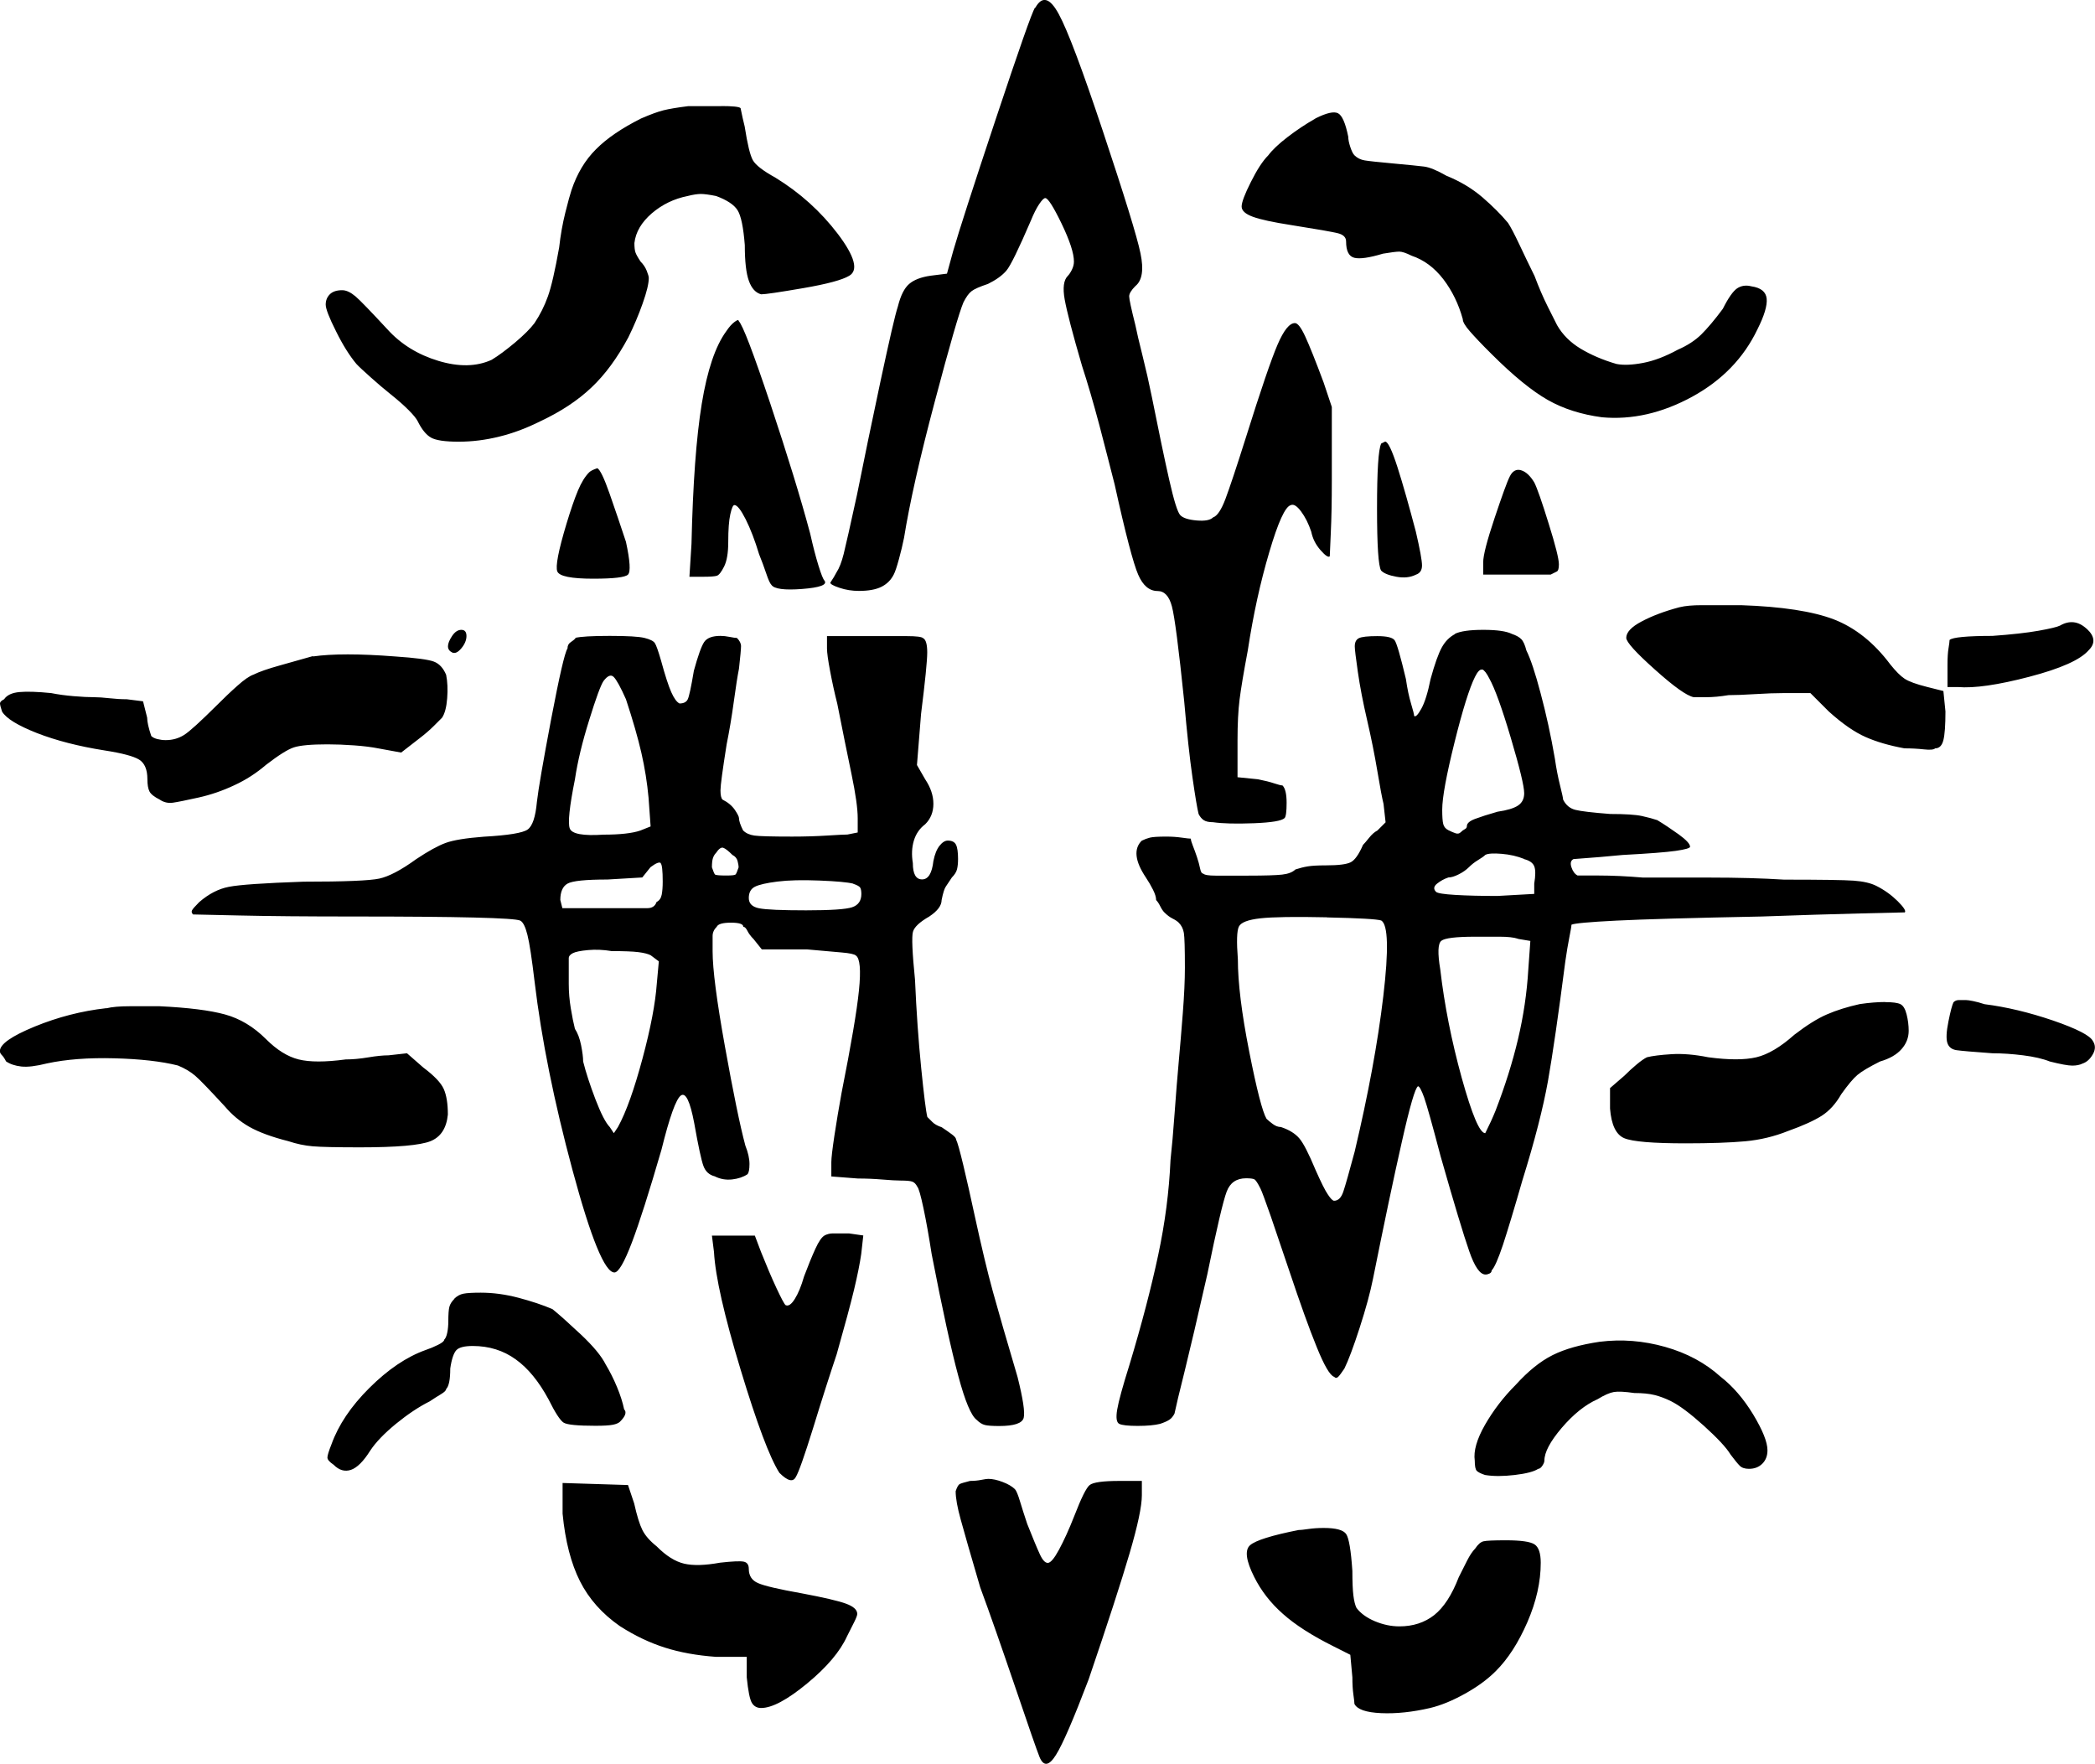
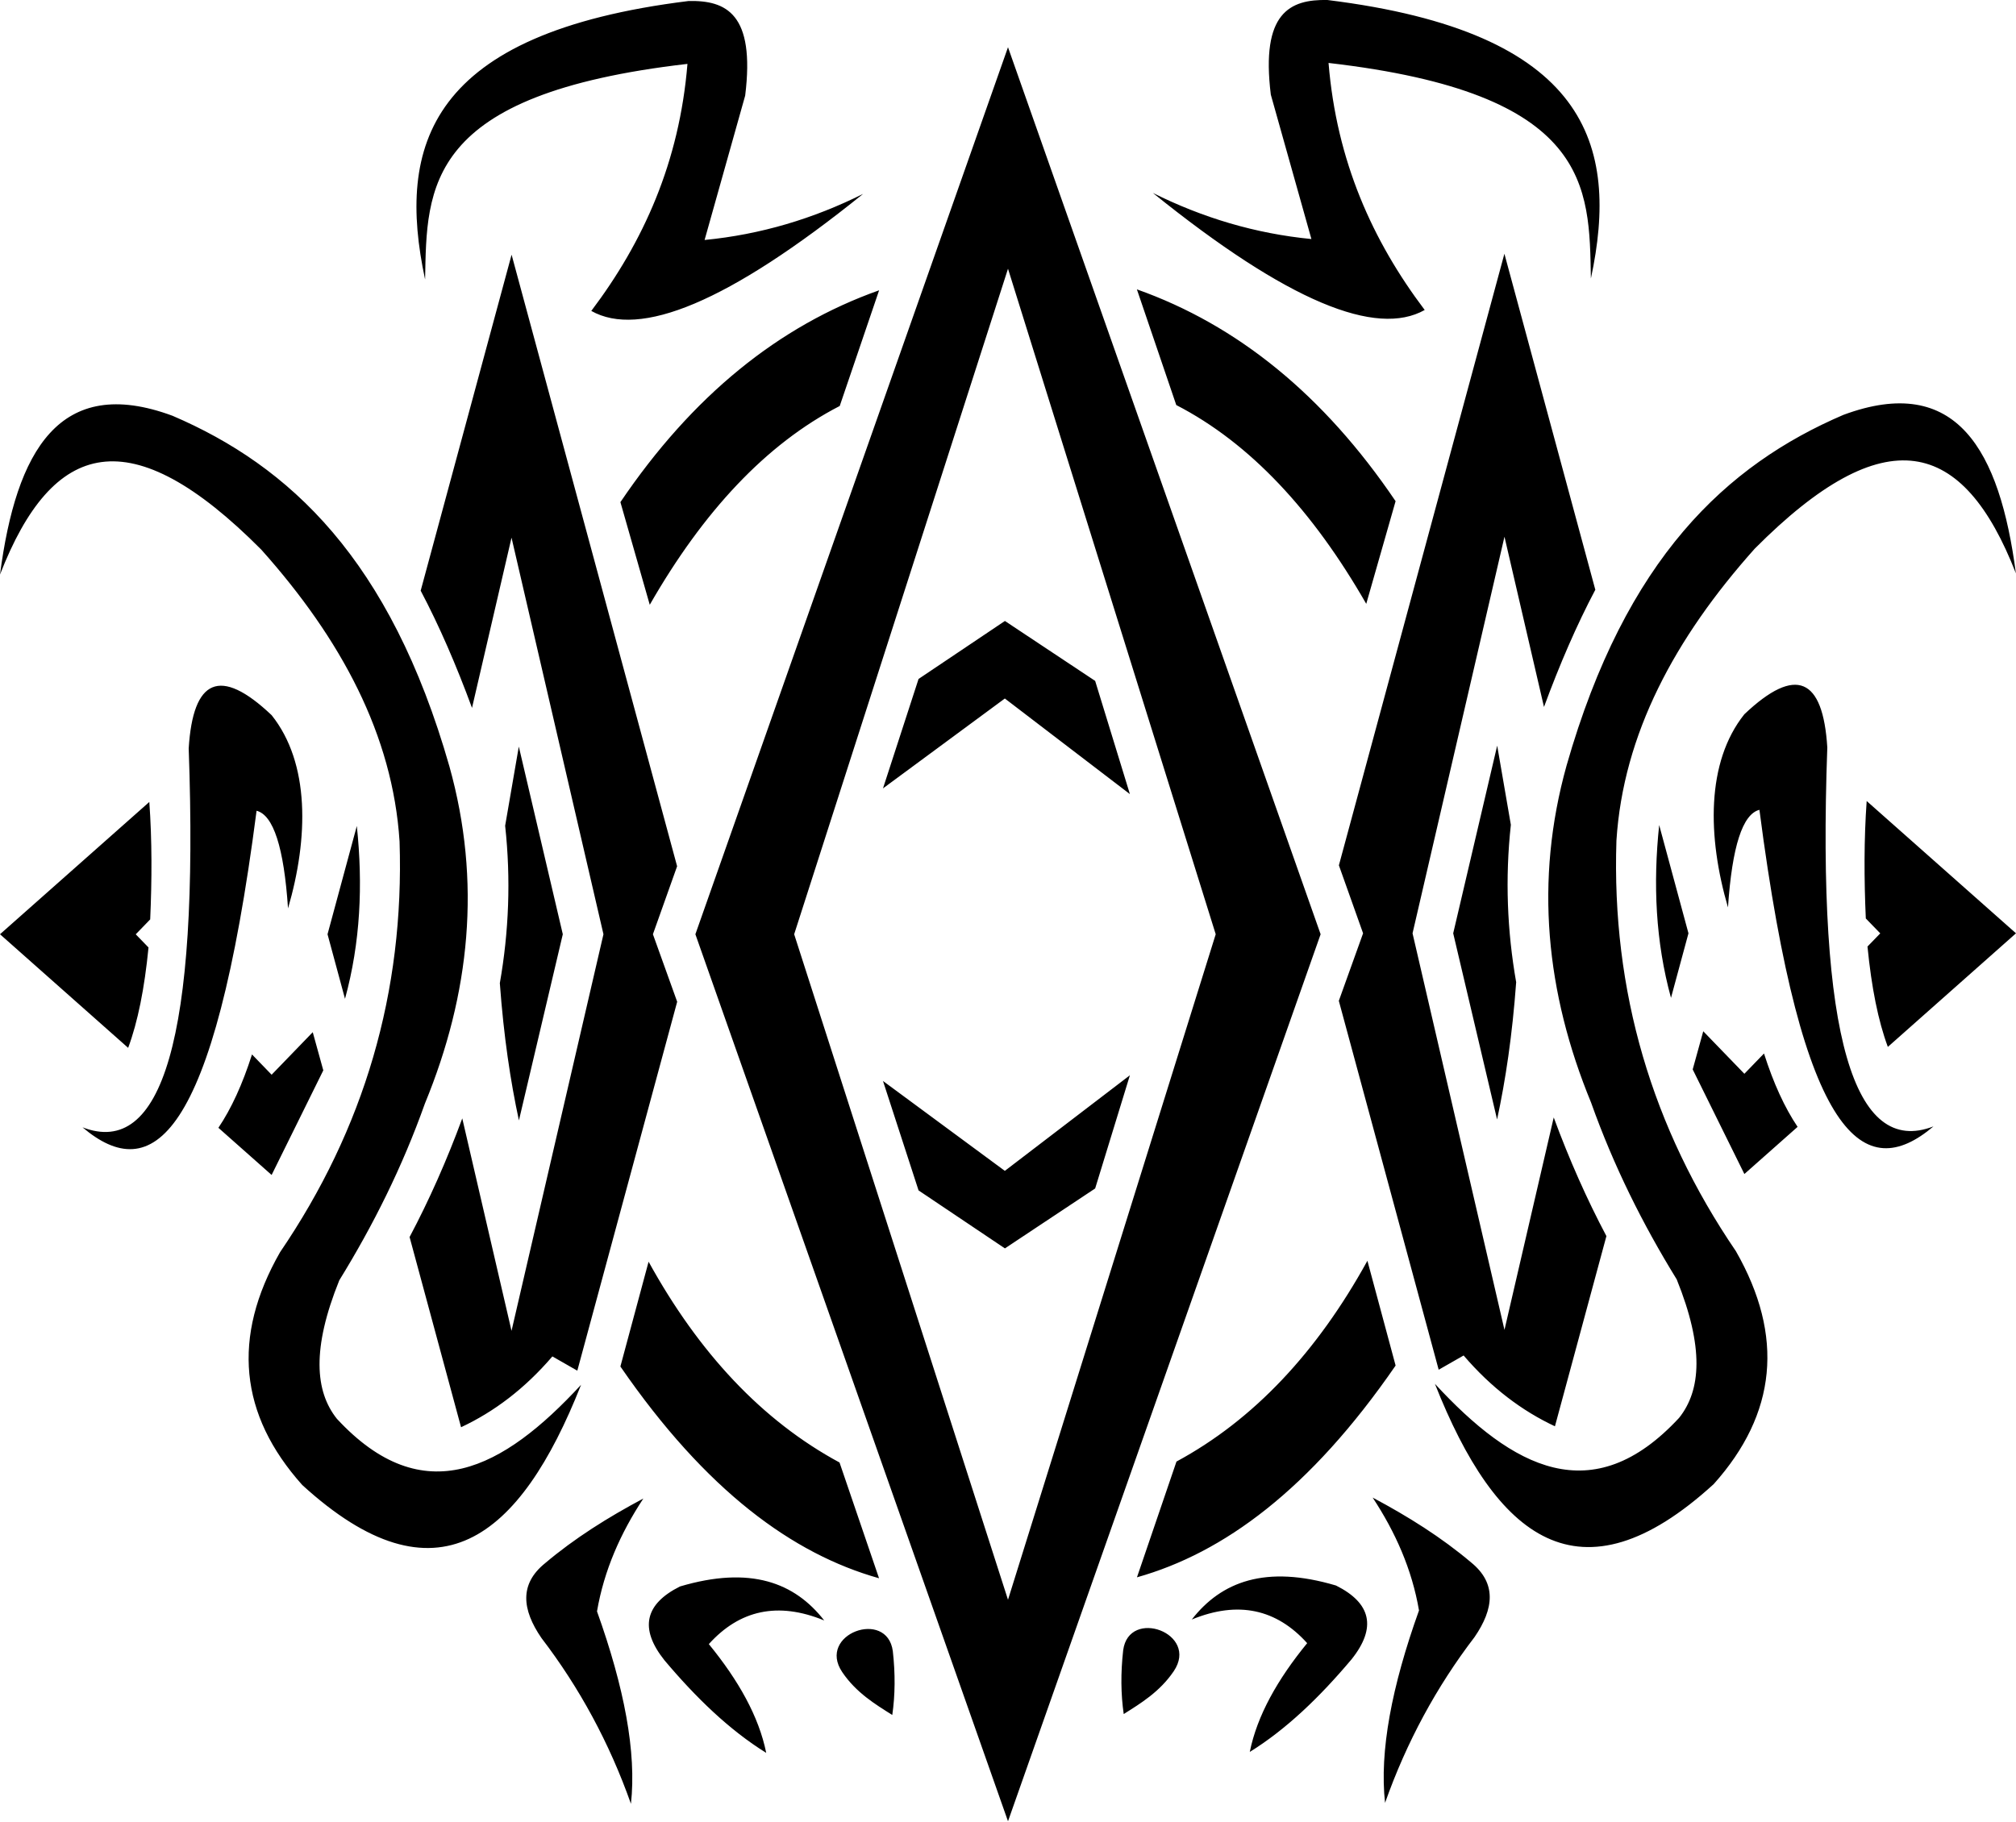
- <svg xmlns="http://www.w3.org/2000/svg" id="Layer_2" data-name="Layer 2" viewBox="0 0 183.51 154.5">
+ <svg xmlns="http://www.w3.org/2000/svg" id="Layer_2" data-name="Layer 2" viewBox="0 0 300 271.09">
  <defs>
    <style>
      .cls-1 {
+         fill-rule: evenodd;
        stroke-width: 0px;
      }
    </style>
  </defs>
  <g id="Layer_1-2" data-name="Layer 1">
-     <path class="cls-1" d="m27.42,57.5c.83-.12,1.85-.18,3.05-.18s2.57.06,4.12.18c1.79.12,2.93.27,3.41.45.48.18.83.57,1.08,1.16.12.6.15,1.29.09,2.06-.06.78-.21,1.34-.45,1.7-.12.12-.36.36-.72.72s-.78.72-1.25,1.08l-1.61,1.25-1.97-.36c-.6-.12-1.32-.21-2.15-.27-.84-.06-1.61-.09-2.33-.09-1.43,0-2.42.09-2.96.27-.54.18-1.34.69-2.42,1.52-.84.72-1.76,1.32-2.78,1.79-1.02.48-2.06.84-3.14,1.08-1.08.24-1.82.39-2.24.45-.42.06-.81-.03-1.16-.27-.48-.24-.78-.48-.9-.72-.12-.24-.18-.6-.18-1.08,0-.83-.24-1.4-.72-1.7-.48-.3-1.5-.57-3.05-.81-2.27-.36-4.24-.87-5.91-1.52-1.67-.66-2.69-1.28-3.05-1.88-.12-.36-.18-.6-.18-.72s.12-.24.36-.36c.24-.36.69-.57,1.34-.63.66-.06,1.58-.03,2.78.09.6.12,1.25.21,1.97.27.72.06,1.31.09,1.79.09.36,0,.81.03,1.34.09.54.06,1.04.09,1.52.09l1.43.18.36,1.43c0,.36.12.9.36,1.61.12.12.3.21.54.27.24.06.48.09.72.09.6,0,1.13-.15,1.61-.45.48-.3,1.43-1.17,2.87-2.6.6-.6,1.19-1.17,1.79-1.7.6-.54,1.08-.87,1.43-.99.48-.24,1.25-.51,2.33-.81,1.08-.3,2.03-.57,2.87-.81Zm-18.1,30.82c.48-.12,1.17-.18,2.06-.18h2.6c2.51.12,4.42.36,5.73.72,1.31.36,2.51,1.08,3.58,2.15.96.96,1.91,1.55,2.87,1.79.96.24,2.33.24,4.12,0,.6,0,1.25-.06,1.97-.18.72-.12,1.31-.18,1.79-.18l1.61-.18,1.43,1.25c.96.72,1.55,1.34,1.79,1.88.24.54.36,1.29.36,2.24-.12,1.2-.63,1.97-1.52,2.33-.9.36-2.96.54-6.18.54-2.03,0-3.4-.03-4.12-.09-.72-.06-1.43-.21-2.15-.45-1.43-.36-2.57-.78-3.41-1.25-.84-.48-1.55-1.08-2.15-1.79-1.32-1.43-2.18-2.33-2.6-2.69-.42-.36-.93-.66-1.52-.9-1.43-.36-3.29-.57-5.56-.63-2.27-.06-4.24.09-5.91.45-.96.24-1.7.33-2.24.27-.54-.06-.99-.21-1.34-.45-.12-.24-.24-.42-.36-.54-.12-.12-.18-.24-.18-.36,0-.6,1.01-1.31,3.05-2.15,2.03-.83,4.12-1.37,6.27-1.61Zm41.04-32.44c.48-.12,1.49-.18,3.05-.18s2.57.06,3.05.18c.48.12.78.27.9.45.12.18.3.69.54,1.52.36,1.32.66,2.24.9,2.78.24.54.48.87.72.99.36,0,.6-.12.72-.36.12-.24.3-1.08.54-2.51.36-1.31.66-2.15.9-2.51.24-.36.72-.54,1.43-.54.24,0,.51.03.81.09.3.06.51.09.63.09.24.24.36.48.36.72s-.06.9-.18,1.97c-.12.6-.27,1.55-.45,2.87-.18,1.32-.39,2.57-.63,3.76-.36,2.27-.54,3.61-.54,4.03s.06.69.18.81c.48.24.83.54,1.08.9.24.36.36.6.36.72s.03.27.09.45c.06.18.15.39.27.63.24.24.57.39.99.45.42.06,1.52.09,3.31.09,1.08,0,2.09-.03,3.05-.09.96-.06,1.55-.09,1.79-.09l.9-.18v-1.25c0-.83-.18-2.12-.54-3.85-.36-1.73-.78-3.79-1.25-6.18-.24-.95-.45-1.91-.63-2.87-.18-.95-.27-1.61-.27-1.97v-1.08h6.99c.83,0,1.31.06,1.43.18.24.12.36.54.36,1.25s-.18,2.51-.54,5.38l-.36,4.48.72,1.25c.48.72.72,1.43.72,2.15s-.24,1.32-.72,1.79c-.48.36-.81.84-.99,1.43-.18.6-.21,1.25-.09,1.97,0,.96.27,1.43.81,1.43s.87-.54.99-1.61c.12-.6.3-1.04.54-1.34.24-.3.48-.45.72-.45.36,0,.6.12.72.36.12.24.18.66.18,1.25,0,.36-.03.66-.09.9-.06.24-.21.48-.45.72-.24.36-.42.63-.54.81-.12.18-.24.57-.36,1.17,0,.24-.09.48-.27.72-.18.24-.45.48-.81.72-.84.48-1.32.93-1.43,1.34-.12.42-.06,1.82.18,4.21.12,2.75.3,5.32.54,7.71.24,2.39.42,3.83.54,4.3.12.12.27.27.45.45s.45.33.81.45c.36.24.66.45.9.63.24.18.36.33.36.45.12.24.33.99.63,2.24.3,1.25.63,2.72.99,4.39.6,2.75,1.13,4.99,1.61,6.72.48,1.73,1.19,4.21,2.15,7.44.48,1.91.66,3.11.54,3.58-.12.48-.84.72-2.15.72-.6,0-1.02-.03-1.25-.09-.24-.06-.48-.21-.72-.45-.48-.36-1.02-1.64-1.61-3.85-.6-2.21-1.38-5.76-2.33-10.66-.24-1.55-.48-2.9-.72-4.03-.24-1.13-.42-1.76-.54-1.88-.12-.24-.27-.39-.45-.45-.18-.06-.51-.09-.99-.09-.36,0-.9-.03-1.61-.09-.72-.06-1.43-.09-2.15-.09l-2.33-.18v-1.25c0-.36.09-1.13.27-2.33.18-1.19.39-2.45.63-3.76.83-4.18,1.34-7.17,1.52-8.96.18-1.79.09-2.81-.27-3.05-.12-.12-.54-.21-1.25-.27-.72-.06-1.73-.15-3.05-.27h-3.94l-.72-.9c-.24-.24-.42-.48-.54-.72-.12-.24-.24-.36-.36-.36,0-.24-.36-.36-1.08-.36s-1.14.12-1.25.36c-.24.24-.36.51-.36.81v1.34c0,1.55.36,4.33,1.08,8.33.72,4,1.31,6.9,1.79,8.69.24.6.36,1.14.36,1.61s-.06.78-.18.9c-.36.24-.81.39-1.34.45-.54.06-1.05-.03-1.52-.27-.48-.12-.81-.42-.99-.9-.18-.48-.45-1.73-.81-3.76-.36-1.91-.75-2.72-1.17-2.42-.42.3-.99,1.88-1.7,4.75-1.08,3.71-1.94,6.42-2.6,8.15-.66,1.73-1.17,2.6-1.52,2.6-.84,0-2.06-2.99-3.67-8.96-1.61-5.97-2.72-11.47-3.32-16.49-.24-2.03-.45-3.41-.63-4.12-.18-.72-.39-1.13-.63-1.25-.24-.12-1.58-.21-4.03-.27-2.45-.06-5.94-.09-10.48-.09-4.18,0-7.56-.03-10.12-.09-2.57-.06-3.92-.09-4.03-.09-.12-.12-.15-.24-.09-.36.06-.12.27-.36.63-.72.83-.72,1.7-1.17,2.6-1.34.9-.18,3.07-.33,6.54-.45,3.58,0,5.79-.09,6.63-.27.83-.18,1.91-.74,3.23-1.7,1.08-.72,1.94-1.19,2.6-1.43.66-.24,1.76-.42,3.32-.54,2.15-.12,3.43-.33,3.85-.63.42-.3.69-1.1.81-2.42.12-1.08.54-3.5,1.25-7.26.72-3.76,1.19-5.82,1.43-6.18,0-.24.09-.42.27-.54.18-.12.33-.24.45-.36Zm12.81-46.59c1.01,0,1.58.06,1.7.18.12.6.24,1.14.36,1.61.24,1.55.48,2.54.72,2.96.24.42.9.93,1.97,1.52,2.15,1.32,3.97,2.96,5.47,4.93,1.49,1.97,1.82,3.2.99,3.67-.6.36-1.94.72-4.03,1.08-2.09.36-3.32.54-3.67.54-.48-.12-.84-.51-1.08-1.17-.24-.66-.36-1.7-.36-3.14-.12-1.55-.33-2.57-.63-3.05-.3-.48-.93-.9-1.88-1.25-.6-.12-1.05-.18-1.34-.18s-.69.06-1.16.18c-1.2.24-2.24.75-3.14,1.52-.9.78-1.41,1.64-1.52,2.6,0,.36.03.63.09.81.06.18.21.45.45.81.24.24.42.51.54.81.12.3.18.51.18.63,0,.48-.18,1.23-.54,2.24-.36,1.02-.78,2-1.25,2.96-.96,1.79-2.03,3.26-3.23,4.39-1.2,1.14-2.69,2.12-4.48,2.96-1.2.6-2.39,1.05-3.58,1.34-1.2.3-2.39.45-3.58.45s-2-.12-2.42-.36c-.42-.24-.81-.72-1.16-1.43-.12-.24-.39-.57-.81-.99-.42-.42-.93-.87-1.52-1.34-.6-.48-1.2-.99-1.79-1.52-.6-.54-1.02-.92-1.25-1.17-.6-.72-1.2-1.67-1.79-2.87-.6-1.19-.9-1.97-.9-2.33s.12-.66.36-.9c.24-.24.6-.36,1.08-.36.36,0,.74.18,1.17.54.42.36,1.34,1.32,2.78,2.87,1.19,1.32,2.69,2.24,4.48,2.78,1.79.54,3.34.51,4.66-.09.6-.36,1.28-.87,2.06-1.52.78-.66,1.34-1.22,1.7-1.7.48-.72.87-1.49,1.17-2.33.3-.83.63-2.27.99-4.3.12-1.08.3-2.09.54-3.05.24-.96.42-1.61.54-1.97.48-1.43,1.19-2.63,2.15-3.58.95-.96,2.27-1.85,3.94-2.69.83-.36,1.49-.6,1.97-.72.48-.12,1.19-.24,2.15-.36h2.96Zm-23.39,104.48c.24-.24.51-.39.81-.45.3-.06.81-.09,1.52-.09,1.08,0,2.18.15,3.32.45,1.13.3,2.12.63,2.96.99.6.48,1.43,1.23,2.51,2.24,1.08,1.02,1.79,1.88,2.15,2.6.36.6.69,1.25.99,1.97.3.72.51,1.38.63,1.97.12.12.15.27.09.45-.06.18-.21.39-.45.63-.12.12-.33.21-.63.27-.3.06-.81.09-1.52.09-1.55,0-2.48-.09-2.78-.27-.3-.18-.75-.87-1.34-2.06-.84-1.55-1.79-2.72-2.87-3.49-1.08-.78-2.33-1.17-3.76-1.17-.72,0-1.2.12-1.43.36s-.42.78-.54,1.61c0,.48-.03.87-.09,1.17-.06.3-.15.51-.27.63,0,.12-.15.27-.45.45-.3.18-.63.39-.99.63-.96.48-1.94,1.14-2.96,1.97-1.02.84-1.76,1.61-2.24,2.33-.6.96-1.17,1.52-1.7,1.7-.54.18-1.05.03-1.52-.45-.36-.24-.54-.45-.54-.63s.12-.57.36-1.17c.6-1.67,1.7-3.32,3.32-4.93s3.25-2.72,4.93-3.32c.36-.12.72-.27,1.08-.45.36-.18.54-.33.54-.45.12-.12.21-.33.27-.63.06-.3.09-.63.09-.99,0-.6.03-1.01.09-1.25.06-.24.21-.48.45-.72Zm-.18-58.06c.24-.36.51-.54.81-.54s.45.18.45.54-.15.72-.45,1.08c-.3.36-.57.48-.81.36-.24-.12-.36-.3-.36-.54s.12-.54.36-.9Zm12.72-14.7c.24.12.6.87,1.08,2.24.48,1.38.96,2.78,1.43,4.21.36,1.67.42,2.63.18,2.87-.24.24-1.25.36-3.05.36-1.91,0-2.96-.21-3.14-.63-.18-.42.09-1.82.81-4.21.36-1.19.69-2.15.99-2.87.3-.72.63-1.25.99-1.61.12-.12.36-.24.72-.36Zm5.56,34.59c-.12-.12-.42,0-.9.36l-.72.9-3.05.18c-1.91,0-3.08.12-3.5.36-.42.24-.63.72-.63,1.43l.18.72h7.44c.42,0,.69-.18.81-.54.24-.12.39-.33.45-.63.06-.3.09-.69.09-1.16,0-.96-.06-1.49-.18-1.61Zm-8.6,56.99v-2.69l5.73.18.54,1.61c.24,1.08.48,1.85.72,2.33.24.48.66.96,1.25,1.43.83.84,1.64,1.34,2.42,1.52.78.18,1.82.15,3.14-.09,1.08-.12,1.76-.15,2.06-.09.3.06.45.27.45.63,0,.6.27,1.02.81,1.25.54.24,1.82.54,3.85.9,1.91.36,3.2.66,3.85.9.66.24.99.54.99.9,0,.12-.09.36-.27.72-.18.36-.39.78-.63,1.25-.6,1.32-1.76,2.69-3.49,4.12-1.73,1.43-3.08,2.15-4.03,2.15-.36,0-.63-.15-.81-.45-.18-.3-.33-1.04-.45-2.24v-1.79h-2.69c-1.67-.12-3.17-.39-4.48-.81-1.32-.42-2.63-1.04-3.94-1.88-1.55-1.08-2.72-2.39-3.5-3.94-.78-1.55-1.29-3.52-1.52-5.91Zm7.71-48.92c-.24-.12-.6-.21-1.08-.27-.48-.06-1.25-.09-2.33-.09-.72-.12-1.41-.15-2.06-.09-.66.06-1.11.15-1.34.27-.24.12-.36.27-.36.45v2.24c0,.72.06,1.43.18,2.15.12.72.24,1.32.36,1.79.24.36.42.84.54,1.43.12.6.18,1.08.18,1.43.24.96.6,2.06,1.08,3.32.48,1.25.9,2.06,1.25,2.42l.36.54.36-.54c.72-1.31,1.43-3.32,2.15-6s1.13-4.87,1.25-6.54l.18-1.97-.72-.54Zm-2.15-22.4c-.48-1.08-.84-1.73-1.08-1.97-.24-.24-.54-.12-.9.36-.24.36-.66,1.5-1.25,3.41-.6,1.91-1.02,3.65-1.25,5.2-.48,2.39-.63,3.83-.45,4.3.18.48,1.17.66,2.96.54.72,0,1.34-.03,1.88-.09.54-.06.99-.15,1.34-.27l.9-.36-.18-2.51c-.12-1.31-.33-2.63-.63-3.94-.3-1.31-.75-2.87-1.34-4.66Zm8.78-32.26c.24-.36.48-.63.72-.81.24-.18.36-.21.36-.09.36.36,1.28,2.78,2.78,7.26,1.49,4.48,2.66,8.27,3.49,11.38.24,1.08.48,2,.72,2.78.24.78.42,1.23.54,1.34.24.36-.42.6-1.97.72-1.55.12-2.45,0-2.69-.36-.12-.12-.27-.45-.45-.99-.18-.54-.39-1.1-.63-1.7-.36-1.19-.75-2.21-1.17-3.05-.42-.83-.75-1.25-.99-1.25-.12,0-.24.27-.36.81-.12.54-.18,1.34-.18,2.42,0,.48-.03.9-.09,1.25-.06.36-.15.66-.27.9-.24.48-.45.75-.63.81-.18.06-.57.09-1.16.09h-1.25l.18-2.87c.12-5.26.42-9.35.9-12.28.48-2.93,1.19-5.05,2.15-6.36Zm.54,45.88c-.36-.36-.63-.57-.81-.63-.18-.06-.39.09-.63.45-.12.12-.21.27-.27.45-.06.18-.09.45-.09.81.12.36.21.57.27.63.06.06.39.09.99.09.48,0,.75-.03.81-.09s.15-.27.27-.63c0-.12-.03-.3-.09-.54-.06-.24-.21-.42-.45-.54Zm8.06,33.33c.24-.12.48-.18.72-.18h1.43l1.25.18-.18,1.61c-.12.84-.33,1.88-.63,3.14-.3,1.25-.81,3.14-1.52,5.65-.6,1.79-1.29,3.94-2.06,6.45-.78,2.51-1.29,3.94-1.52,4.3-.12.24-.3.33-.54.27-.24-.06-.54-.27-.9-.63-.84-1.31-1.97-4.33-3.4-9.05-1.43-4.72-2.21-8.15-2.33-10.3l-.18-1.43h3.76l.54,1.43c.48,1.2.92,2.24,1.34,3.14.42.9.69,1.41.81,1.52.24.12.51-.06.81-.54.3-.48.57-1.13.81-1.97.36-.96.69-1.76.99-2.42.3-.66.57-1.04.81-1.17Zm2.51-30.82c-.48-.12-1.46-.21-2.96-.27-1.5-.06-2.72-.03-3.67.09-.96.12-1.61.27-1.97.45-.36.18-.54.51-.54.99s.3.78.9.9c.6.12,1.97.18,4.12.18s3.49-.09,4.03-.27c.54-.18.81-.57.81-1.16,0-.24-.03-.42-.09-.54-.06-.12-.27-.24-.63-.36ZM90.68.69c.6-1.08,1.28-.9,2.06.54.78,1.43,2.06,4.84,3.85,10.21,1.91,5.74,3.02,9.32,3.31,10.75.3,1.43.15,2.39-.45,2.87-.36.36-.54.66-.54.9s.18,1.08.54,2.51c.12.6.33,1.5.63,2.69.3,1.2.57,2.39.81,3.58.6,2.99,1.1,5.41,1.52,7.26.42,1.85.74,2.9.99,3.14.24.24.72.39,1.43.45.72.06,1.19-.03,1.43-.27.36-.12.72-.66,1.08-1.61.36-.96.96-2.75,1.79-5.38,1.31-4.18,2.24-6.9,2.78-8.15.54-1.25,1.04-1.88,1.52-1.88.24,0,.54.39.9,1.17.36.78.9,2.12,1.61,4.03l.72,2.15v6.45c0,1.79-.03,3.32-.09,4.57-.06,1.25-.09,1.94-.09,2.06-.12.12-.39-.06-.81-.54-.42-.48-.69-1.01-.81-1.61-.24-.72-.54-1.31-.9-1.79-.36-.48-.66-.66-.9-.54-.48.12-1.11,1.5-1.88,4.12-.78,2.63-1.41,5.5-1.88,8.6-.36,1.91-.6,3.35-.72,4.3-.12.96-.18,2.15-.18,3.58v3.23l1.79.18c.6.12,1.08.24,1.43.36.36.12.6.18.72.18.24.24.36.75.36,1.52s-.06,1.23-.18,1.34c-.24.24-1.14.39-2.69.45-1.55.06-2.75.03-3.58-.09-.36,0-.63-.06-.81-.18-.18-.12-.33-.3-.45-.54-.12-.48-.3-1.55-.54-3.23-.24-1.67-.48-3.88-.72-6.63-.48-4.66-.84-7.44-1.08-8.33-.24-.9-.66-1.34-1.25-1.34-.72,0-1.29-.48-1.7-1.43-.42-.96-1.11-3.58-2.06-7.89-.36-1.43-.81-3.16-1.34-5.2-.54-2.03-1.05-3.76-1.52-5.2-.84-2.87-1.34-4.81-1.52-5.82-.18-1.01-.09-1.7.27-2.06.12-.12.24-.3.36-.54.12-.24.18-.48.18-.72,0-.72-.36-1.82-1.08-3.32-.72-1.49-1.2-2.24-1.43-2.24-.12,0-.3.18-.54.54-.24.36-.48.84-.72,1.43-1.08,2.51-1.79,3.97-2.15,4.39-.36.42-.9.81-1.61,1.16-.72.24-1.2.45-1.43.63-.24.18-.48.51-.72.99-.36.84-1.2,3.74-2.51,8.69-1.32,4.96-2.21,8.93-2.69,11.92-.12.6-.27,1.23-.45,1.88-.18.66-.33,1.11-.45,1.34-.24.48-.6.84-1.08,1.08-.48.24-1.14.36-1.97.36-.6,0-1.17-.09-1.7-.27-.54-.18-.81-.33-.81-.45.24-.36.42-.66.54-.9.24-.36.45-.9.63-1.61.18-.72.57-2.45,1.17-5.2.6-2.99,1.28-6.3,2.06-9.95.78-3.64,1.28-5.82,1.52-6.54.24-.96.57-1.61.99-1.97.42-.36,1.04-.6,1.88-.72l1.43-.18.54-1.97c.48-1.67,1.73-5.55,3.76-11.65,2.03-6.09,3.16-9.32,3.41-9.68Zm-5.73,129.03c.36,0,.69-.03.99-.09.3-.06.51-.09.63-.09.36,0,.78.09,1.25.27.48.18.83.39,1.08.63.12.12.27.48.45,1.08.18.6.39,1.25.63,1.97.48,1.2.83,2.06,1.08,2.6.24.54.48.81.72.81s.57-.39.99-1.17c.42-.78.87-1.76,1.34-2.96.6-1.55,1.04-2.45,1.34-2.69.3-.24,1.17-.36,2.6-.36h1.97v1.25c0,.96-.36,2.66-1.08,5.11-.72,2.45-1.91,6.12-3.58,11.02-1.32,3.47-2.27,5.68-2.87,6.63-.6.96-1.08,1.02-1.43.18-.24-.6-.96-2.66-2.15-6.18-1.2-3.52-2.21-6.42-3.05-8.69-.84-2.87-1.41-4.84-1.7-5.91-.3-1.08-.45-1.91-.45-2.51.12-.36.24-.57.36-.63.12-.06.42-.15.9-.27Zm42.47-74.19c.48-.24,1.31-.36,2.51-.36s2.03.12,2.51.36c.36.12.63.27.81.45.18.18.33.51.45.99.36.72.78,1.97,1.25,3.76.48,1.79.9,3.7,1.25,5.73.12.84.27,1.61.45,2.33.18.72.27,1.14.27,1.25.24.48.6.78,1.08.9.48.12,1.49.24,3.05.36,1.31,0,2.24.06,2.78.18.54.12.99.24,1.34.36.6.36,1.22.78,1.88,1.25.66.48.99.84.99,1.08,0,.12-.42.24-1.25.36-.84.12-2.39.24-4.66.36-1.2.12-2.63.24-4.3.36-.24.12-.3.36-.18.72.12.36.3.6.54.72h1.88c1.13,0,2.42.06,3.85.18h5.82c2.45,0,4.63.06,6.54.18,3.23,0,5.25.03,6.09.09.83.06,1.49.21,1.97.45.72.36,1.34.81,1.88,1.34.54.54.75.87.63.99-.12,0-1.41.03-3.85.09-2.45.06-5.35.15-8.69.27-6.09.12-10.33.24-12.72.36-2.39.12-3.71.24-3.94.36,0,.12-.06.48-.18,1.08-.12.6-.24,1.32-.36,2.15-.6,4.66-1.11,8.15-1.52,10.48-.42,2.33-1.16,5.23-2.24,8.69-.72,2.51-1.29,4.39-1.7,5.64-.42,1.25-.75,2-.99,2.24,0,.12-.06.21-.18.27-.12.06-.24.09-.36.09-.48,0-.96-.69-1.43-2.06-.48-1.37-1.32-4.15-2.51-8.33-.72-2.75-1.2-4.45-1.43-5.11-.24-.66-.42-.99-.54-.99-.24.12-.72,1.76-1.43,4.93-.72,3.17-1.55,7.14-2.51,11.92-.24,1.2-.63,2.63-1.17,4.3-.54,1.67-.99,2.87-1.34,3.58-.24.36-.42.6-.54.72-.12.12-.24.12-.36,0-.36-.12-.87-.99-1.52-2.6-.66-1.61-1.46-3.85-2.42-6.72-.6-1.79-1.14-3.37-1.61-4.75-.48-1.37-.78-2.18-.9-2.42-.24-.48-.42-.75-.54-.81-.12-.06-.36-.09-.72-.09-.84,0-1.41.39-1.7,1.17-.3.78-.87,3.2-1.7,7.26-.84,3.71-1.5,6.51-1.97,8.42-.48,1.91-.78,3.17-.9,3.76-.12.24-.27.42-.45.54-.18.12-.45.24-.81.36-.48.12-1.14.18-1.97.18s-1.38-.06-1.61-.18c-.24-.12-.3-.54-.18-1.25.12-.72.48-2.03,1.08-3.94,1.08-3.58,1.91-6.78,2.51-9.59.6-2.81.96-5.58,1.08-8.33.12-1.08.24-2.45.36-4.12.12-1.67.24-3.16.36-4.48.12-1.31.24-2.75.36-4.3.12-1.55.18-2.87.18-3.94,0-1.67-.03-2.69-.09-3.05-.06-.36-.21-.66-.45-.9-.12-.12-.3-.24-.54-.36-.24-.12-.48-.3-.72-.54-.12-.12-.24-.3-.36-.54-.12-.24-.24-.42-.36-.54,0-.24-.09-.54-.27-.9-.18-.36-.39-.72-.63-1.08-.48-.72-.75-1.34-.81-1.88-.06-.54.09-.99.45-1.34.24-.12.48-.21.72-.27.24-.06.72-.09,1.43-.09.48,0,.92.03,1.34.09.42.06.69.09.81.09,0,.12.06.33.18.63.12.3.24.63.36.99.12.36.21.69.27.99.06.3.15.45.27.45.12.12.48.18,1.08.18h2.87c1.43,0,2.42-.03,2.96-.09.54-.06.92-.21,1.17-.45.36-.12.72-.21,1.08-.27.36-.06.9-.09,1.61-.09,1.08,0,1.79-.09,2.15-.27.36-.18.72-.69,1.08-1.52.12-.12.3-.33.54-.63.24-.3.48-.51.72-.63l.72-.72-.18-1.61c-.12-.48-.3-1.43-.54-2.87-.24-1.43-.54-2.93-.9-4.48-.36-1.55-.63-2.96-.81-4.21-.18-1.25-.27-2-.27-2.24,0-.36.12-.6.36-.72.24-.12.78-.18,1.61-.18s1.34.12,1.52.36c.18.24.51,1.38.99,3.4.12.84.27,1.55.45,2.15.18.6.27.96.27,1.08.12.12.33-.09.63-.63.3-.54.57-1.4.81-2.6.36-1.31.69-2.24.99-2.78.3-.54.69-.92,1.17-1.17Zm-11.2,24.82c-2.81-.06-4.75-.03-5.82.09-1.08.12-1.7.36-1.88.72-.18.36-.21,1.32-.09,2.87,0,2.03.33,4.72.99,8.06.66,3.35,1.17,5.32,1.52,5.91.12.12.3.27.54.45.24.18.48.27.72.27.72.24,1.25.57,1.61.99.36.42.83,1.34,1.43,2.78.48,1.08.83,1.79,1.08,2.15.24.36.42.54.54.54.36,0,.63-.27.81-.81.18-.54.51-1.7.99-3.49,1.19-5.02,2.03-9.56,2.51-13.62.48-4.06.42-6.27-.18-6.63-.36-.12-1.94-.21-4.75-.27Zm-.99-69.98c.96-.48,1.61-.63,1.97-.45.36.18.66.87.9,2.06,0,.24.06.54.18.9.12.36.24.6.36.72.24.24.54.39.9.45.36.06,1.19.15,2.51.27,1.31.12,2.21.21,2.69.27.48.06,1.13.33,1.97.81,1.19.48,2.24,1.11,3.14,1.88.9.78,1.64,1.52,2.24,2.24.24.36.57.99.99,1.88.42.9.87,1.82,1.34,2.78.36.96.74,1.85,1.16,2.69.42.84.69,1.38.81,1.61.48.84,1.17,1.52,2.06,2.06.9.54,1.94.99,3.14,1.34.6.12,1.37.09,2.33-.09.95-.18,1.97-.57,3.05-1.16.83-.36,1.52-.81,2.06-1.34.54-.54,1.17-1.28,1.88-2.24.48-.96.9-1.55,1.25-1.79.36-.24.78-.3,1.25-.18.83.12,1.28.48,1.34,1.08.06.6-.21,1.5-.81,2.69-1.2,2.51-3.11,4.48-5.73,5.91-2.63,1.43-5.26,2.03-7.89,1.79-1.79-.24-3.38-.74-4.75-1.52-1.37-.78-3.02-2.12-4.93-4.03-.84-.83-1.46-1.49-1.88-1.97-.42-.48-.63-.83-.63-1.08-.36-1.31-.93-2.48-1.7-3.49-.78-1.01-1.7-1.7-2.78-2.06-.48-.24-.84-.36-1.08-.36s-.72.06-1.43.18c-1.2.36-2.03.48-2.51.36-.48-.12-.72-.6-.72-1.43,0-.36-.24-.6-.72-.72-.48-.12-1.85-.36-4.12-.72-1.55-.24-2.66-.48-3.32-.72-.66-.24-.99-.54-.99-.9s.27-1.08.81-2.15c.54-1.08,1.04-1.85,1.52-2.33.36-.48.92-1.01,1.7-1.61.78-.6,1.58-1.13,2.42-1.61Zm-1.43,123.65c.12,0,.39-.03.81-.09.42-.06.87-.09,1.34-.09,1.08,0,1.73.18,1.97.54.24.36.42,1.43.54,3.23,0,.96.03,1.67.09,2.15.06.48.15.84.27,1.08.36.48.9.87,1.61,1.17.72.3,1.43.45,2.15.45,1.19,0,2.21-.33,3.05-.99.83-.66,1.55-1.76,2.15-3.32.24-.48.48-.96.72-1.43.24-.48.48-.83.72-1.08.24-.36.48-.57.72-.63.24-.06.9-.09,1.97-.09,1.31,0,2.15.12,2.51.36.36.24.54.78.54,1.61,0,1.67-.39,3.4-1.17,5.2-.78,1.79-1.7,3.23-2.78,4.3-.72.72-1.61,1.37-2.69,1.97-1.08.6-2.09,1.02-3.05,1.25-1.55.36-2.99.51-4.3.45-1.32-.06-2.09-.33-2.33-.81,0-.12-.03-.39-.09-.81-.06-.42-.09-.92-.09-1.52l-.18-1.97-1.43-.72c-1.91-.95-3.41-1.91-4.48-2.87-1.08-.95-1.91-2.03-2.51-3.23-.72-1.43-.84-2.36-.36-2.78.48-.42,1.91-.87,4.3-1.34Zm7.17-95.16l.36-.18c.24,0,.6.75,1.08,2.24.48,1.5,1.01,3.38,1.61,5.65.36,1.55.54,2.54.54,2.96s-.18.69-.54.81c-.48.24-1.05.3-1.7.18-.66-.12-1.11-.3-1.34-.54-.24-.36-.36-2.18-.36-5.46s.12-5.17.36-5.65Zm12.54,36.38c-.6-.24-1.25-.39-1.97-.45-.72-.06-1.2-.03-1.43.09-.12.12-.33.27-.63.45-.3.18-.57.39-.81.63-.24.24-.54.45-.9.63-.36.18-.66.27-.9.27-.36.12-.69.3-.99.54-.3.24-.33.48-.09.72.12.12.69.21,1.7.27,1.01.06,2.24.09,3.67.09l3.23-.18v-.9c.12-.72.12-1.22,0-1.52-.12-.3-.42-.51-.9-.63Zm-.54,6.99c-.36-.12-.9-.18-1.61-.18h-2.15c-1.67,0-2.66.12-2.96.36-.3.24-.33,1.08-.09,2.51.36,3.11.99,6.27,1.88,9.5.9,3.23,1.58,4.84,2.06,4.84.36-.72.66-1.37.9-1.97.83-2.15,1.49-4.24,1.97-6.27.48-2.03.78-4.06.9-6.09l.18-2.51-1.08-.18Zm-3.14-23.57c-.18-.06-.39.15-.63.63-.48.96-1.08,2.87-1.79,5.73s-1.08,4.84-1.08,5.91c0,.6.03,1.02.09,1.25.06.24.21.42.45.54.24.12.45.21.63.27.18.06.33.03.45-.09.12-.12.24-.21.36-.27.12-.06.18-.15.18-.27,0-.24.24-.45.72-.63.48-.18,1.13-.39,1.97-.63.83-.12,1.43-.3,1.79-.54.36-.24.54-.6.54-1.08,0-.6-.39-2.21-1.17-4.84-.78-2.63-1.41-4.36-1.88-5.2-.24-.48-.45-.74-.63-.81Zm10.3,58.87c1.91-.24,3.82-.09,5.73.45,1.91.54,3.52,1.41,4.84,2.6,1.08.84,2.03,1.94,2.87,3.32.83,1.38,1.25,2.42,1.25,3.14,0,.48-.15.87-.45,1.17-.3.3-.69.45-1.17.45-.36,0-.63-.09-.81-.27s-.45-.51-.81-.99c-.36-.6-1.14-1.43-2.33-2.51-1.2-1.08-2.15-1.79-2.87-2.15-.48-.24-.96-.42-1.43-.54-.48-.12-1.08-.18-1.79-.18-.84-.12-1.43-.15-1.79-.09-.36.06-.84.27-1.43.63-1.08.48-2.12,1.32-3.14,2.51-1.02,1.2-1.52,2.15-1.52,2.87,0,.12-.06.27-.18.45-.12.18-.24.27-.36.27-.36.24-1.05.42-2.06.54-1.02.12-1.88.12-2.6,0-.36-.12-.6-.24-.72-.36-.12-.12-.18-.42-.18-.9-.12-.83.18-1.88.9-3.14.72-1.25,1.61-2.42,2.69-3.5,1.08-1.19,2.15-2.06,3.23-2.6,1.08-.54,2.45-.92,4.12-1.17Zm-6.9-76.34c.42.12.81.48,1.17,1.08.24.48.66,1.67,1.25,3.58.6,1.91.9,3.11.9,3.58,0,.36-.06.57-.18.63-.12.06-.3.15-.54.27h-5.91v-1.08c0-.6.33-1.88.99-3.85.66-1.97,1.1-3.2,1.34-3.67.24-.48.57-.66.99-.54Zm31.9,46.59c.66,0,1.1.06,1.34.18.24.12.42.42.54.9.12.48.18.96.18,1.43,0,.6-.21,1.14-.63,1.61-.42.48-1.05.84-1.88,1.08-.96.48-1.61.87-1.97,1.17-.36.3-.84.87-1.43,1.7-.48.84-1.05,1.46-1.7,1.88-.66.42-1.64.87-2.96,1.34-1.2.48-2.45.78-3.76.9-1.32.12-3.05.18-5.2.18-2.87,0-4.66-.15-5.38-.45-.72-.3-1.14-1.17-1.25-2.6v-1.79l1.25-1.08c.36-.36.72-.69,1.08-.99.36-.3.66-.51.9-.63.48-.12,1.19-.21,2.15-.27.95-.06,2.03.03,3.23.27,1.79.24,3.19.24,4.21,0,1.01-.24,2.12-.9,3.32-1.97,1.08-.83,2.03-1.43,2.87-1.79.83-.36,1.79-.66,2.87-.9.83-.12,1.58-.18,2.24-.18Zm-18.01-34.59c.48-.12,1.13-.18,1.97-.18h3.41c3.58.12,6.3.54,8.15,1.25,1.85.72,3.5,2.03,4.93,3.94.48.6.9,1.02,1.25,1.25.36.24,1.01.48,1.97.72l1.43.36.18,1.79c0,1.2-.06,2.03-.18,2.51-.12.48-.36.72-.72.72-.12.12-.45.15-.99.09-.54-.06-1.11-.09-1.7-.09-1.32-.24-2.45-.57-3.4-.99-.96-.42-2.03-1.16-3.23-2.24l-1.61-1.61h-2.33c-.72,0-1.55.03-2.51.09-.96.06-1.73.09-2.33.09-.72.12-1.38.18-1.97.18h-1.08c-.6-.12-1.73-.92-3.4-2.42-1.67-1.49-2.51-2.42-2.51-2.78,0-.48.45-.96,1.34-1.43.9-.48,2-.9,3.32-1.25Zm24.01,34.59c.12-.12.27-.18.45-.18h.63c.12,0,.33.03.63.09.3.06.63.15.99.27,1.91.24,3.91.72,6,1.43,2.09.72,3.25,1.32,3.49,1.79.24.36.24.75,0,1.17-.24.42-.54.69-.9.81-.24.12-.54.18-.9.18s-1.02-.12-1.97-.36c-.6-.24-1.38-.42-2.33-.54-.96-.12-1.85-.18-2.69-.18-1.67-.12-2.72-.21-3.14-.27-.42-.06-.69-.27-.81-.63-.12-.36-.09-.99.09-1.88.18-.9.33-1.46.45-1.7Zm11.65-32.71c.72.66.78,1.29.18,1.88-.72.84-2.45,1.61-5.2,2.33-2.75.72-4.84,1.02-6.27.9h-.9v-1.97c0-.6.03-1.08.09-1.43.06-.36.09-.6.09-.72.12-.12.51-.21,1.16-.27.66-.06,1.52-.09,2.6-.09,1.67-.12,3.02-.27,4.03-.45,1.01-.18,1.64-.33,1.88-.45.83-.48,1.61-.39,2.33.27Z" />
+     <path class="cls-1" d="M0,139.06l19.07,16.91c1.44-3.88,2.43-8.83,3.03-14.94l-1.9-1.96,2.15-2.22c.26-5.83.28-11.78-.13-17.48L0,139.06h0ZM42.86,135.21c3.06-10.48,3.27-21.61-2.44-28.76-7.69-7.29-11.7-5.39-12.34,4.95,1.55,43.22-4.02,60.95-15.8,56.4,10.25,8.67,19.51,2.26,25.9-47.12,2.5.63,4.07,5.45,4.68,14.52h0ZM53.1,122.94l-4.36,16.12,2.6,9.61c2.3-8.38,2.68-16.97,1.76-25.72M37.5,156.95c-1.41,4.43-3.08,8.07-5,10.92l7.92,7.02,7.69-15.57-1.57-5.68-6.12,6.33-2.92-3.02h0ZM0,85.52c7.85-20.18,19.47-23.23,38.88-3.71,11.89,13.31,19.57,27.61,20.58,43.45.73,22.42-5.28,42.77-17.78,61.12-7.23,12.65-6.06,24.2,3.3,34.66,19.95,18.23,32.41,8.07,41.49-14.92-11.57,12.54-23.45,18.98-36.34,5.06-3.26-4.09-3.74-10.46.36-20.61,5.06-8.21,9.4-16.91,12.74-26.31,6.73-16.35,8.43-33.04,3.65-50.17-8.81-30.87-23.83-44.75-41.2-52.2C8.83,55.65,2.4,67.15,0,85.52h0ZM62.59,87.9c2.79,5.28,5.32,11.14,7.65,17.47l5.88-25.34,13.68,59.03-13.68,59.03-7.33-31.62c-2.32,6.29-4.93,12.17-7.84,17.66l7.66,28.31c4.91-2.3,9.47-5.73,13.59-10.54l3.71,2.12,14.86-54.91-3.61-10.05,3.6-10.12-24.63-91.03-13.52,49.98h0ZM131.39,117.37l5.3-16.31,12.85-8.63,13.43,8.92,5.17,16.85-18.61-14.23-18.16,13.4h0ZM131.39,160.88l5.3,16.31,12.85,8.63,13.43-8.92,5.17-16.85-18.61,14.23-18.16-13.4h0ZM77.21,111.15l6.54,27.91-6.53,27.71c-1.26-5.85-2.26-12.49-2.84-20.43,1.34-7.63,1.66-15.44.79-23.43l2.03-11.76h0ZM63.26,41.56c.25-13.71-.04-27.55,39.04-32.05-1.2,14.64-6.56,26.5-14.31,36.77,7.19,4.05,20.29-1.16,40.45-17.42-7.4,3.69-15.24,6.05-23.59,6.86l6.04-21.49C112.4,2.03,108.05.03,102.47.15c-38.74,4.79-43.47,21.52-39.22,41.41h0ZM92.32,74.73l4.37,15.29c7.95-13.87,17.3-23.93,28.27-29.59l5.86-17.22c-14.95,5.3-27.81,15.73-38.49,31.52h0ZM96.52,187.79l-4.2,15.61c12.75,18.51,25.65,27.91,38.49,31.52l-5.88-17.23c-11.51-6.22-20.93-16.3-28.42-29.9h0ZM95.72,223.06c-5.24,2.79-10.21,5.9-14.63,9.64-3.81,3.09-3.42,6.88-.52,11.11,5.67,7.41,10.12,15.63,13.32,24.68.85-7.67-1-17.34-5.05-28.64,1.05-6.13,3.51-11.65,6.89-16.79ZM114.02,260.91c-1.09-5.41-4.13-10.8-8.54-16.19,4.56-5.06,10.25-6.36,17.17-3.52-4.4-5.64-10.97-8.17-21.46-5.06-5.22,2.61-6.09,6.25-2.31,10.99,4.7,5.58,9.67,10.39,15.14,13.78h0ZM132.78,255.27c.43-2.96.46-6.12.08-9.5-.85-6.36-11.36-2.54-7.52,3.13,2.07,3.06,4.93,4.79,7.44,6.37ZM150,7.03l-46.52,132.03,46.52,132.03,46.52-132.03L150,7.03ZM150,40l-31.82,99.06,31.82,99.06,30.91-99.06-30.91-99.06h0ZM300,138.92l-19.07,16.91c-1.44-3.88-2.43-8.83-3.03-14.94l1.9-1.96-2.15-2.22c-.26-5.83-.28-11.78.13-17.48l22.23,19.7h0ZM257.14,135.07c-3.06-10.48-3.27-21.61,2.44-28.76,7.69-7.29,11.7-5.39,12.34,4.95-1.55,43.22,4.02,60.95,15.8,56.4-10.25,8.67-19.51,2.26-25.9-47.12-2.5.63-4.07,5.45-4.68,14.52h0ZM246.9,122.8l4.36,16.12-2.6,9.61c-2.3-8.38-2.68-16.97-1.76-25.72M262.5,156.81c1.41,4.43,3.08,8.07,5,10.92l-7.92,7.02-7.69-15.57,1.57-5.68,6.12,6.33,2.92-3.02h0ZM300,85.38c-7.85-20.18-19.47-23.23-38.88-3.71-11.89,13.31-19.57,27.61-20.58,43.45-.73,22.42,5.28,42.77,17.78,61.12,7.23,12.65,6.06,24.2-3.3,34.66-19.95,18.23-32.41,8.07-41.49-14.92,11.57,12.54,23.45,18.98,36.34,5.06,3.26-4.09,3.74-10.46-.36-20.61-5.06-8.21-9.4-16.91-12.74-26.31-6.73-16.35-8.43-33.04-3.65-50.17,8.81-30.87,23.83-44.75,41.2-52.2,16.84-6.24,23.27,5.26,25.67,23.63h0ZM237.41,87.76c-2.79,5.28-5.32,11.14-7.65,17.47l-5.88-25.34-13.68,59.03,13.68,59.03,7.33-31.62c2.32,6.29,4.93,12.17,7.84,17.66l-7.66,28.31c-4.91-2.3-9.47-5.73-13.59-10.54l-3.71,2.12-14.86-54.91,3.61-10.05-3.6-10.12,24.63-91.03,13.52,49.98h0ZM222.79,111.01l-6.54,27.91,6.53,27.71c1.26-5.85,2.26-12.49,2.84-20.43-1.34-7.63-1.66-15.44-.79-23.43l-2.03-11.76ZM236.74,41.42c-.25-13.71.04-27.55-39.04-32.05,1.2,14.64,6.56,26.5,14.31,36.77-7.19,4.05-20.29-1.16-40.45-17.42,7.4,3.69,15.24,6.05,23.59,6.86l-6.04-21.49C187.6,1.89,191.95-.11,197.53,0c38.74,4.79,43.47,21.52,39.22,41.41ZM207.68,74.59l-4.37,15.29c-7.95-13.87-17.3-23.93-28.27-29.59l-5.86-17.22c14.95,5.3,27.81,15.73,38.49,31.52h0ZM203.48,187.65l4.2,15.61c-12.75,18.51-25.65,27.91-38.49,31.52l5.88-17.23c11.51-6.22,20.93-16.3,28.42-29.9h0ZM204.28,222.92c5.24,2.79,10.21,5.9,14.63,9.64,3.81,3.09,3.42,6.88.52,11.11-5.67,7.41-10.12,15.63-13.32,24.68-.85-7.67,1-17.34,5.05-28.64-1.05-6.13-3.51-11.65-6.89-16.79h0ZM185.98,260.77c1.09-5.41,4.13-10.8,8.54-16.19-4.56-5.06-10.25-6.36-17.17-3.52,4.4-5.64,10.97-8.17,21.46-5.06,5.22,2.61,6.09,6.25,2.31,10.99-4.7,5.58-9.67,10.39-15.14,13.78h0ZM167.22,255.13c-.43-2.96-.46-6.12-.08-9.5.85-6.36,11.36-2.54,7.52,3.13-2.07,3.06-4.93,4.79-7.44,6.37Z" />
  </g>
</svg>
